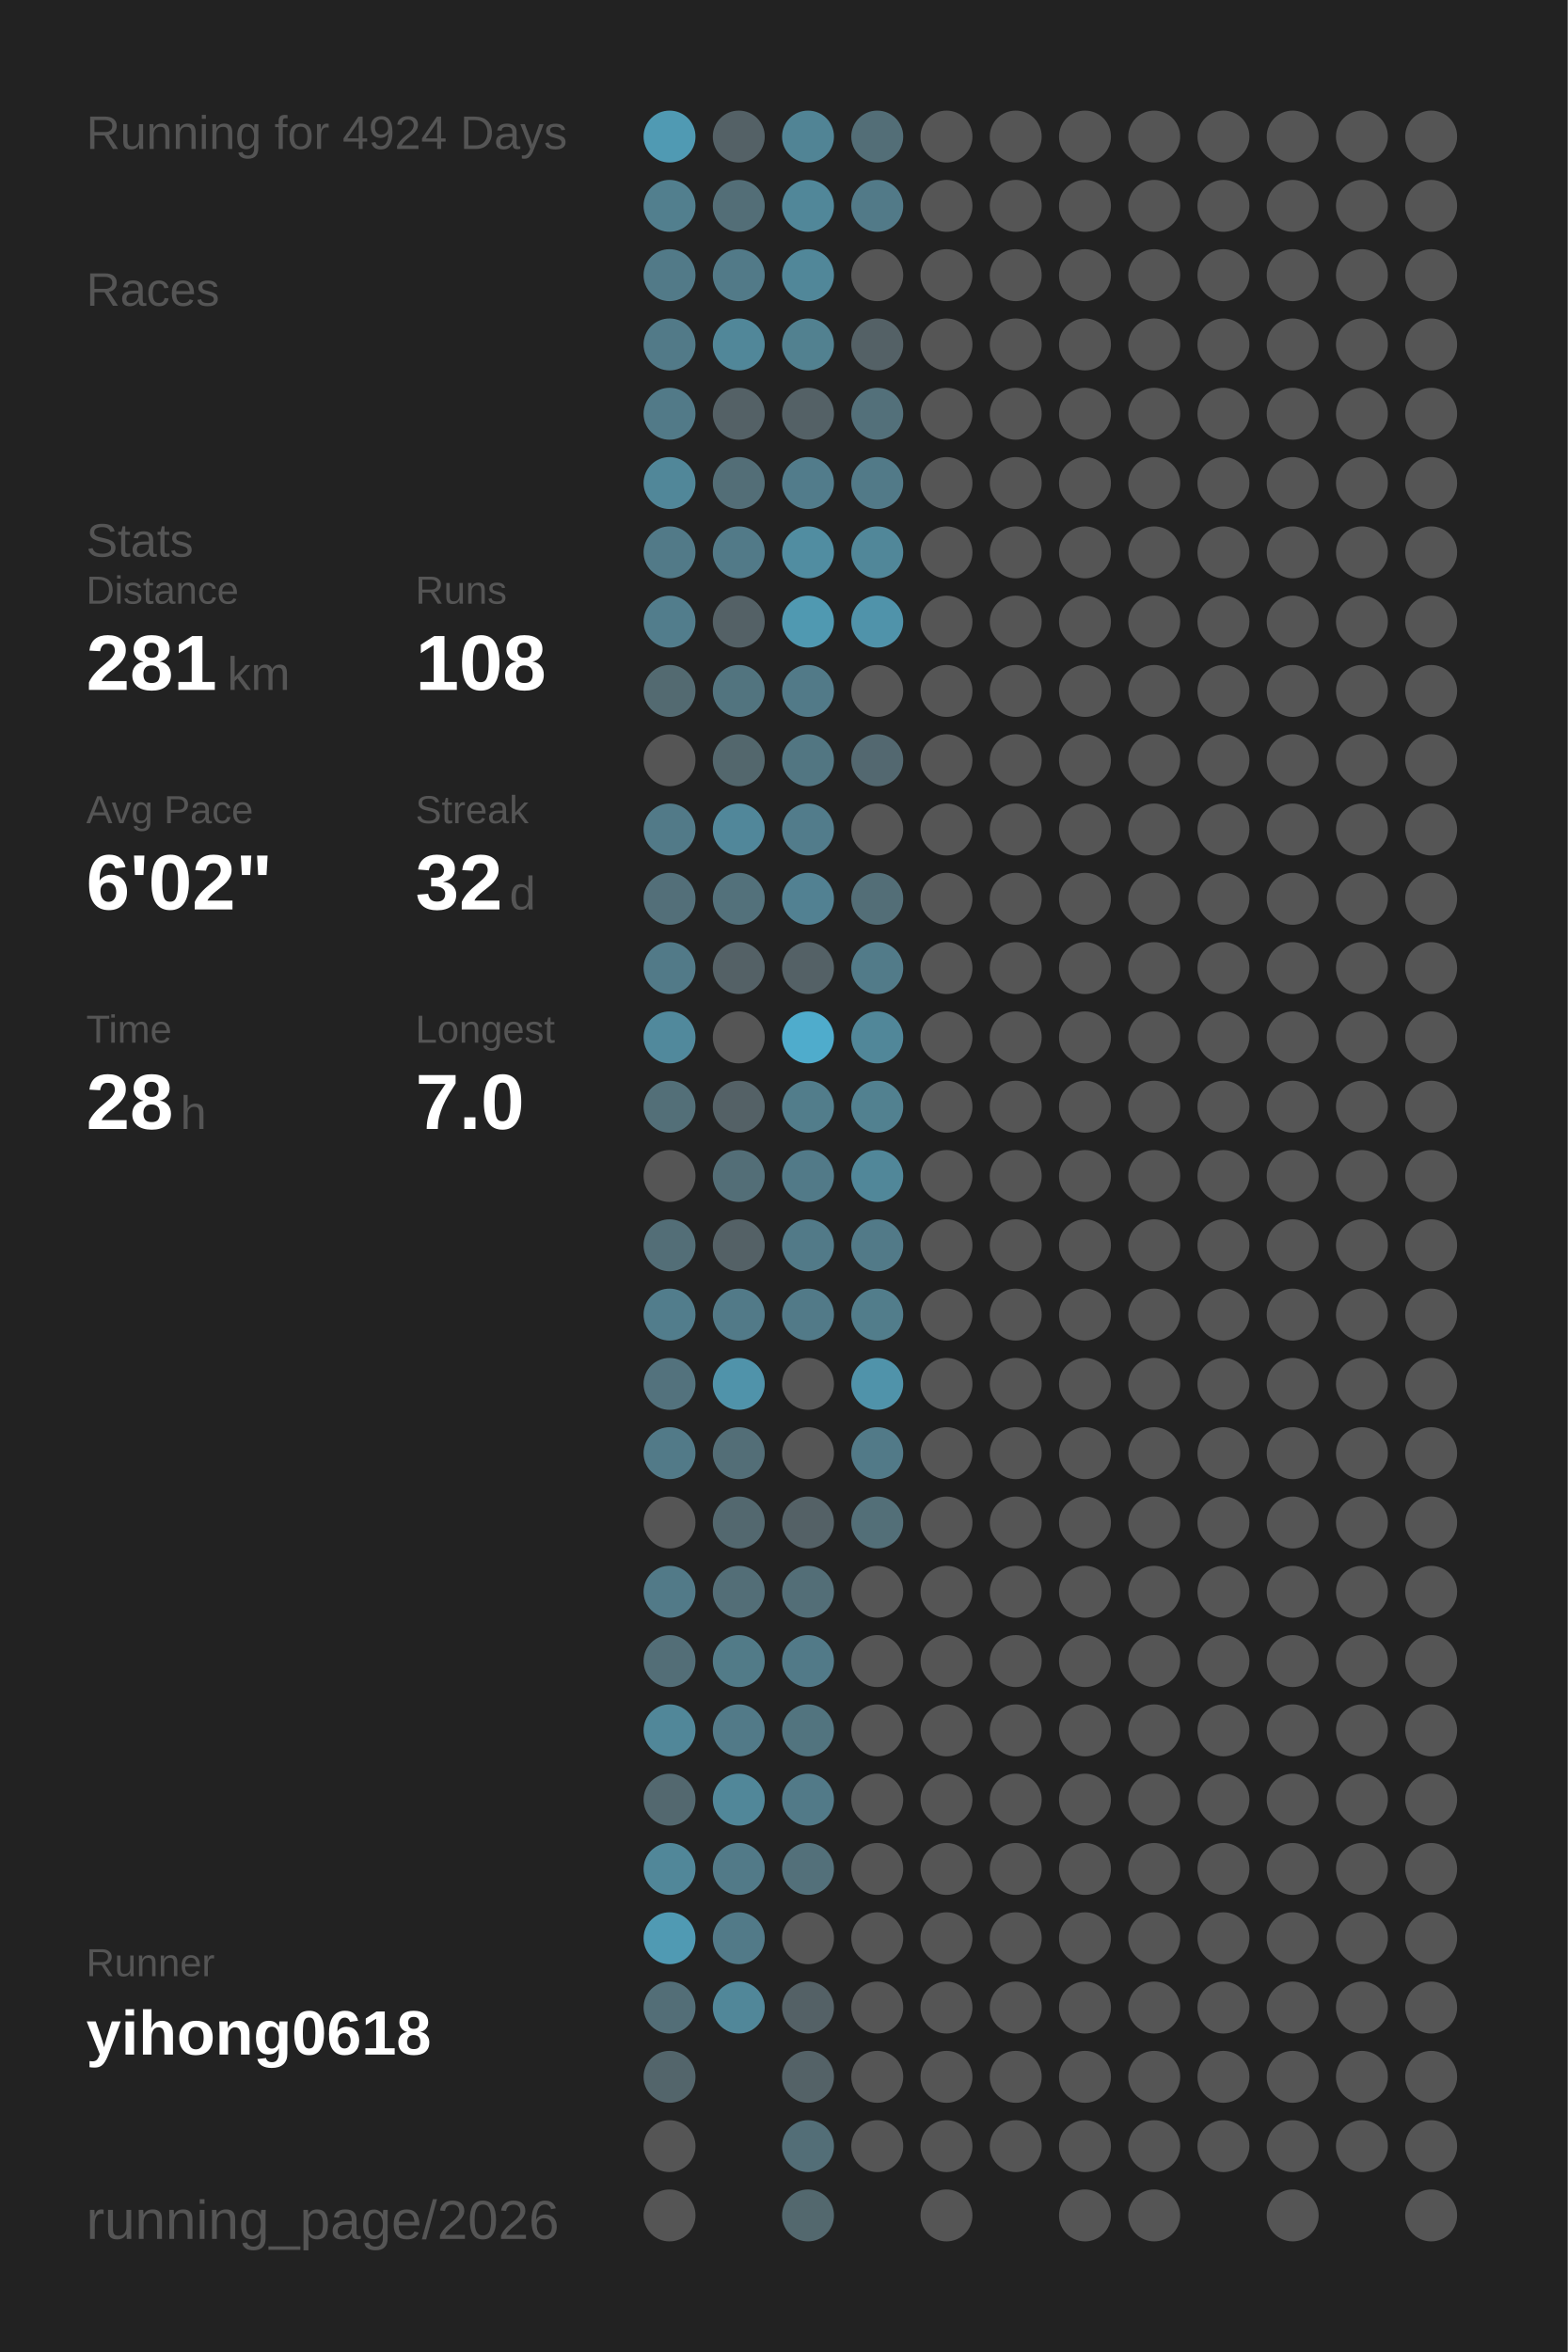
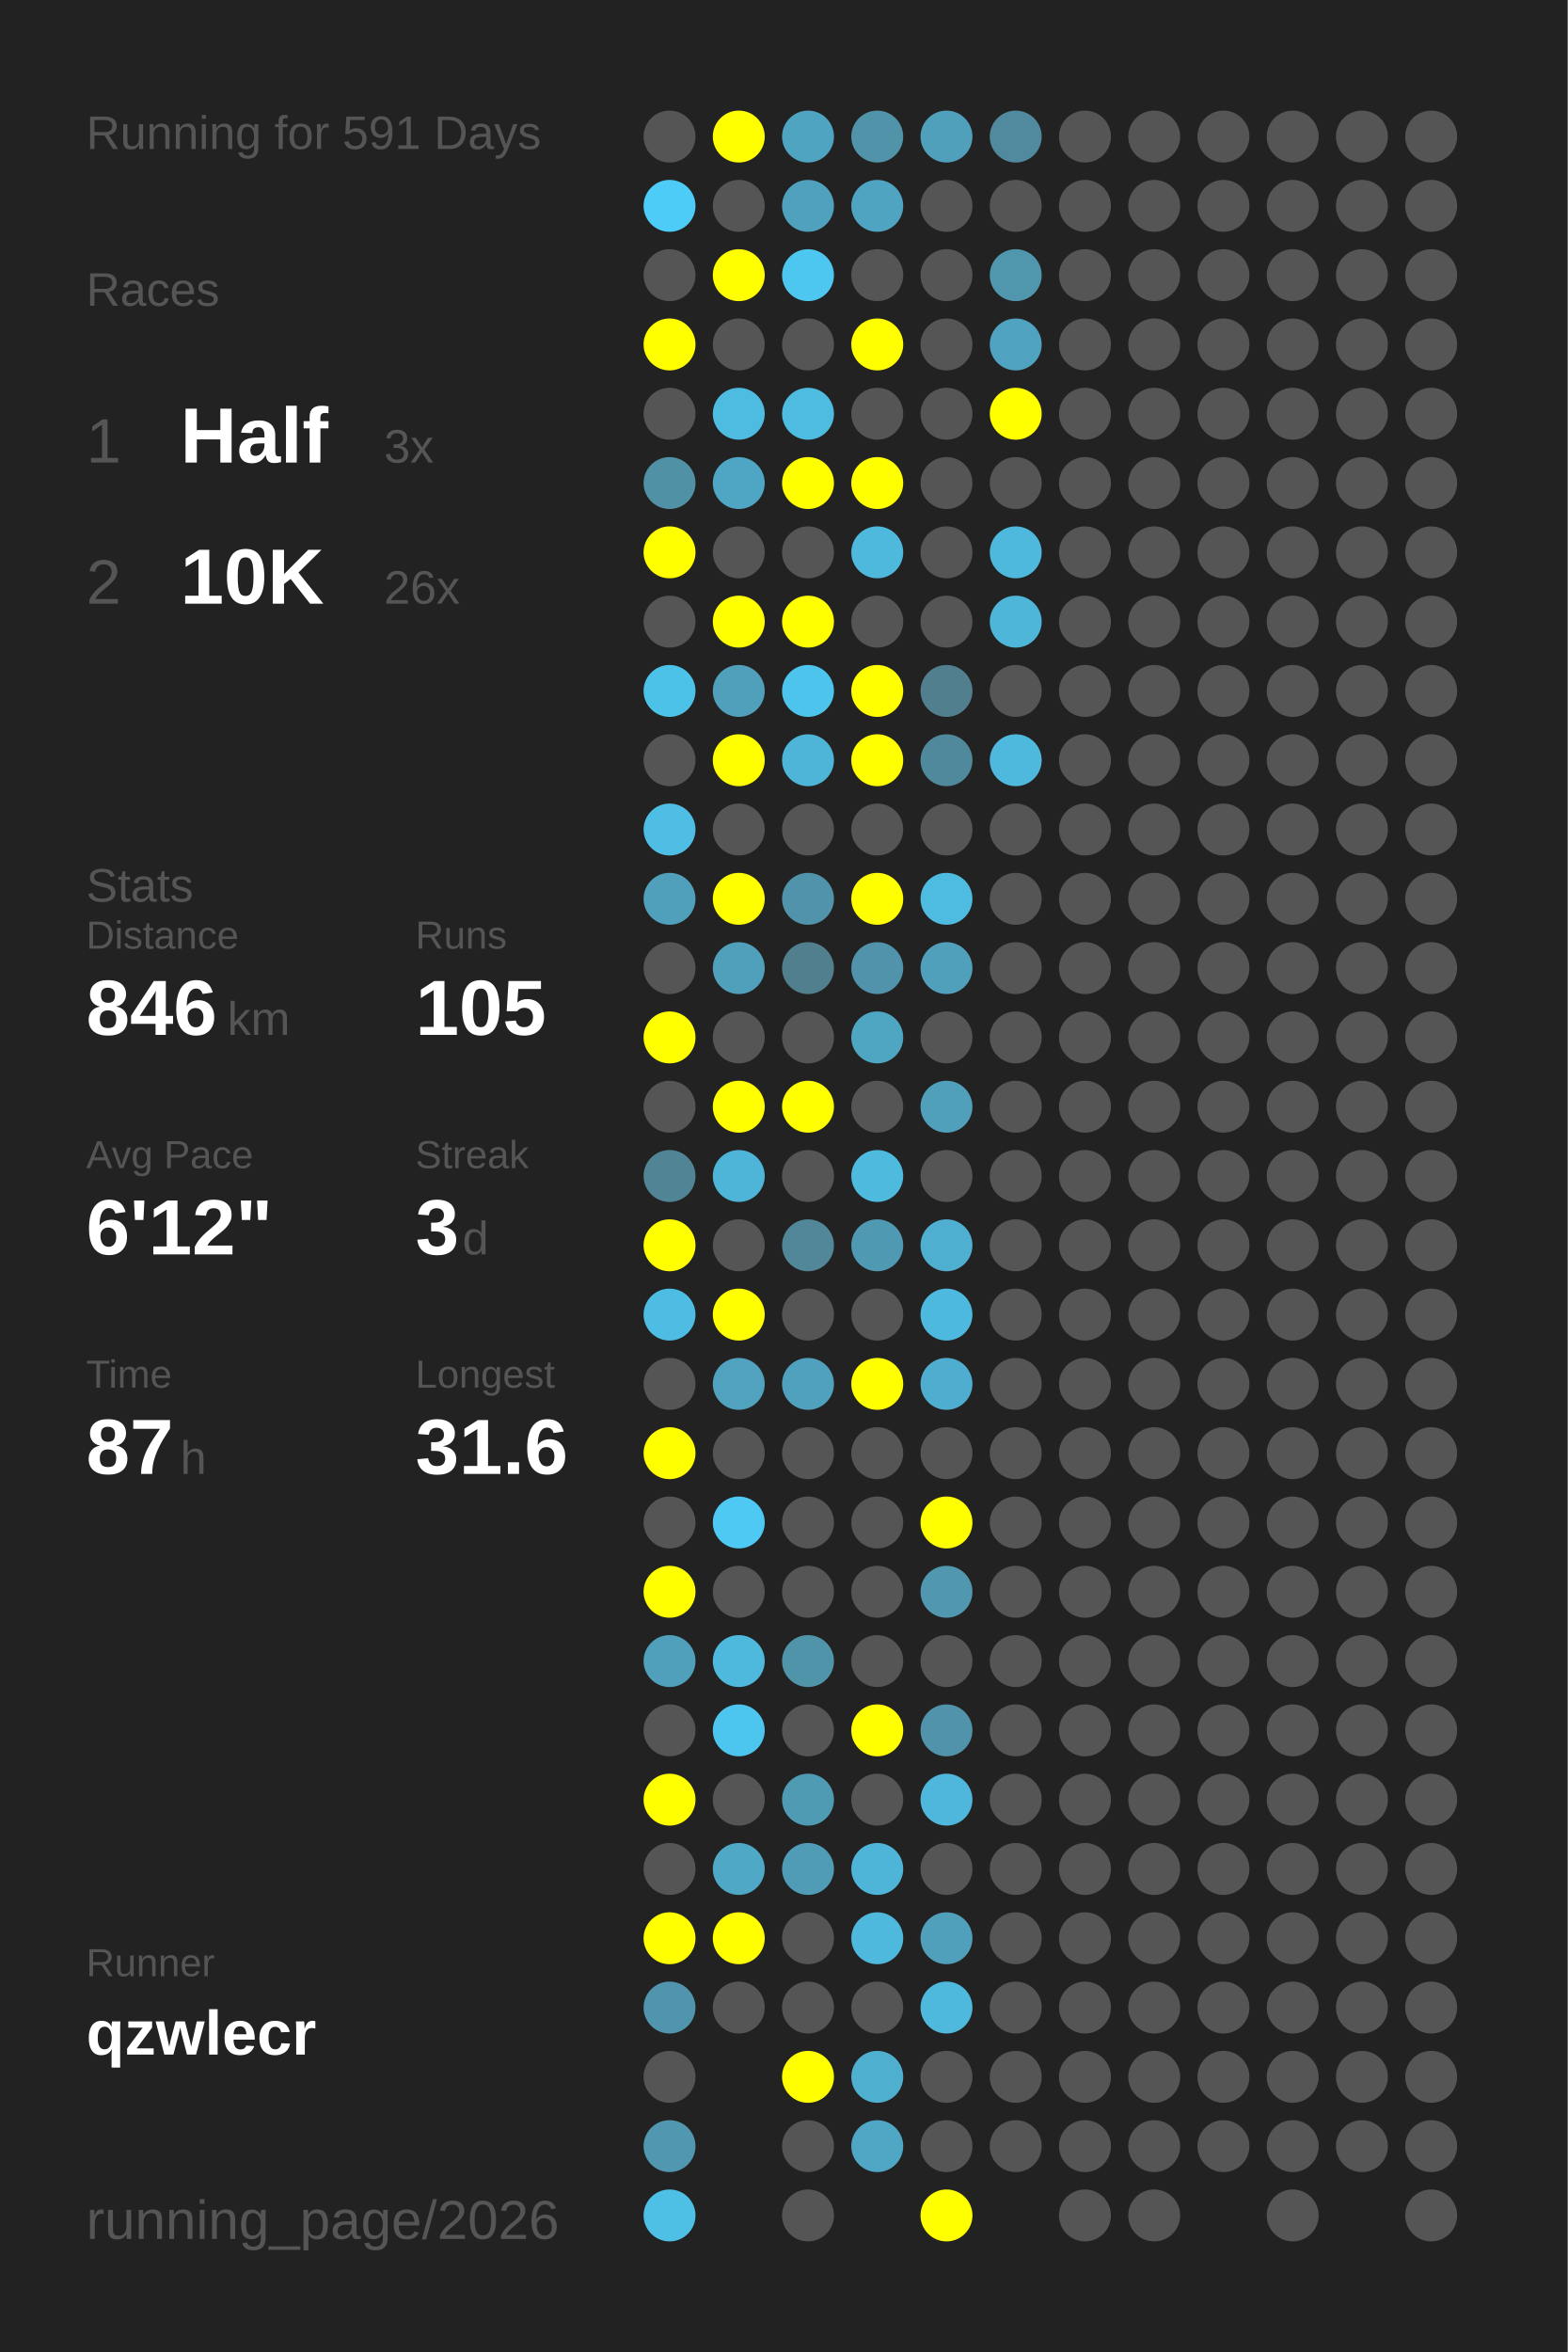
<svg xmlns="http://www.w3.org/2000/svg" baseProfile="full" height="300mm" version="1.1" viewBox="0,0,200,300" width="200mm">
  <defs />
  <rect fill="#222222" height="300" width="200" x="0" y="0" />
-   <text fill="#555555" style="font-size:6px; font-family:Arial;" x="11" y="19">Running for 4924 Days</text>
+   <text fill="#555555" style="font-size:6px; font-family:Arial;" x="11" y="19">Running for 591 Days</text>
  <text fill="#555555" style="font-size:6px; font-family:Arial;" x="11" y="39">Races</text>
-   <text fill="#555555" style="font-size:6px; font-family:Arial;" x="11" y="71">Stats</text>
-   <text fill="#555555" style="font-size:5px; font-family:Arial;" x="11" y="77">Distance</text>
-   <text fill="#FFFFFF" style="font-size:10px; font-family:Arial; font-weight:bold;" x="11" y="88">281</text>
-   <text fill="#555555" style="font-size:6px; font-family:Arial;" x="29" y="88">km</text>
-   <text fill="#555555" style="font-size:5px; font-family:Arial;" x="53" y="77">Runs</text>
-   <text fill="#FFFFFF" style="font-size:10px; font-family:Arial; font-weight:bold;" x="53" y="88">108</text>
-   <text fill="#555555" style="font-size:5px; font-family:Arial;" x="11" y="105">Avg Pace</text>
-   <text fill="#FFFFFF" style="font-size:10px; font-family:Arial; font-weight:bold;" x="11" y="116">6'02"</text>
-   <text fill="#555555" style="font-size:5px; font-family:Arial;" x="53" y="105">Streak</text>
-   <text fill="#FFFFFF" style="font-size:10px; font-family:Arial; font-weight:bold;" x="53" y="116">32</text>
-   <text fill="#555555" style="font-size:6px; font-family:Arial;" x="65" y="116">d</text>
-   <text fill="#555555" style="font-size:5px; font-family:Arial;" x="11" y="133">Time</text>
-   <text fill="#FFFFFF" style="font-size:10px; font-family:Arial; font-weight:bold;" x="11" y="144">28</text>
-   <text fill="#555555" style="font-size:6px; font-family:Arial;" x="23" y="144">h</text>
-   <text fill="#555555" style="font-size:5px; font-family:Arial;" x="53" y="133">Longest</text>
-   <text fill="#FFFFFF" style="font-size:10px; font-family:Arial; font-weight:bold;" x="53" y="144">7.0</text>
+   <text fill="#555555" style="font-size:8px; font-family:Arial;" x="11" y="59">1</text>
+   <text fill="#FFFFFF" style="font-size:10px; font-family:Arial; font-weight:bold;" x="23" y="59">Half</text>
+   <text fill="#555555" style="font-size:6px; font-family:Arial;" x="49" y="59">3x</text>
+   <text fill="#555555" style="font-size:8px; font-family:Arial;" x="11" y="77">2</text>
+   <text fill="#FFFFFF" style="font-size:10px; font-family:Arial; font-weight:bold;" x="23" y="77">10K</text>
+   <text fill="#555555" style="font-size:6px; font-family:Arial;" x="49" y="77">26x</text>
+   <text fill="#555555" style="font-size:6px; font-family:Arial;" x="11" y="115">Stats</text>
+   <text fill="#555555" style="font-size:5px; font-family:Arial;" x="11" y="121">Distance</text>
+   <text fill="#FFFFFF" style="font-size:10px; font-family:Arial; font-weight:bold;" x="11" y="132">846</text>
+   <text fill="#555555" style="font-size:6px; font-family:Arial;" x="29" y="132">km</text>
+   <text fill="#555555" style="font-size:5px; font-family:Arial;" x="53" y="121">Runs</text>
+   <text fill="#FFFFFF" style="font-size:10px; font-family:Arial; font-weight:bold;" x="53" y="132">105</text>
+   <text fill="#555555" style="font-size:5px; font-family:Arial;" x="11" y="149">Avg Pace</text>
+   <text fill="#FFFFFF" style="font-size:10px; font-family:Arial; font-weight:bold;" x="11" y="160">6'12"</text>
+   <text fill="#555555" style="font-size:5px; font-family:Arial;" x="53" y="149">Streak</text>
+   <text fill="#FFFFFF" style="font-size:10px; font-family:Arial; font-weight:bold;" x="53" y="160">3</text>
+   <text fill="#555555" style="font-size:6px; font-family:Arial;" x="59" y="160">d</text>
+   <text fill="#555555" style="font-size:5px; font-family:Arial;" x="11" y="177">Time</text>
+   <text fill="#FFFFFF" style="font-size:10px; font-family:Arial; font-weight:bold;" x="11" y="188">87</text>
+   <text fill="#555555" style="font-size:6px; font-family:Arial;" x="23" y="188">h</text>
+   <text fill="#555555" style="font-size:5px; font-family:Arial;" x="53" y="177">Longest</text>
+   <text fill="#FFFFFF" style="font-size:10px; font-family:Arial; font-weight:bold;" x="53" y="188">31.6</text>
  <text fill="#555555" style="font-size:5px; font-family:Arial;" x="11" y="252.065">Runner</text>
-   <text fill="#FFFFFF" style="font-size:8px; font-family:Arial; font-weight:bold;" x="11" y="262.065">yihong0618</text>
+   <text fill="#FFFFFF" style="font-size:8px; font-family:Arial; font-weight:bold;" x="11" y="262.065">qzwlecr</text>
  <text fill="#555555" style="font-size:7px; font-family:Arial;" x="11" y="285.581">running_page/2026</text>
-   <circle cx="85.417" cy="17.419" fill="#509ab3" r="3.312" />
-   <circle cx="85.417" cy="26.258" fill="#527f8e" r="3.312" />
-   <circle cx="85.417" cy="35.097" fill="#527a88" r="3.312" />
-   <circle cx="85.417" cy="43.935" fill="#527a88" r="3.312" />
-   <circle cx="85.417" cy="52.774" fill="#527a88" r="3.312" />
-   <circle cx="85.417" cy="61.613" fill="#518799" r="3.312" />
-   <circle cx="85.417" cy="70.452" fill="#527a88" r="3.312" />
-   <circle cx="85.417" cy="79.29" fill="#527d8c" r="3.312" />
-   <circle cx="85.417" cy="88.129" fill="#536a71" r="3.312" />
+   <circle cx="85.417" cy="17.419" fill="#555555" r="3.312" />
+   <circle cx="85.417" cy="26.258" fill="#4dccf7" r="3.312" />
+   <circle cx="85.417" cy="35.097" fill="#555555" r="3.312" />
+   <circle cx="85.417" cy="43.935" fill="#FFFF00" r="3.312" />
+   <circle cx="85.417" cy="52.774" fill="#555555" r="3.312" />
+   <circle cx="85.417" cy="61.613" fill="#5191a6" r="3.312" />
+   <circle cx="85.417" cy="70.452" fill="#FFFF00" r="3.312" />
+   <circle cx="85.417" cy="79.29" fill="#555555" r="3.312" />
+   <circle cx="85.417" cy="88.129" fill="#4dc2e9" r="3.312" />
  <circle cx="85.417" cy="96.968" fill="#555555" r="3.312" />
-   <circle cx="85.417" cy="105.806" fill="#527a88" r="3.312" />
-   <circle cx="85.417" cy="114.645" fill="#536f79" r="3.312" />
-   <circle cx="85.417" cy="123.484" fill="#527a88" r="3.312" />
-   <circle cx="85.417" cy="132.323" fill="#51899c" r="3.312" />
-   <circle cx="85.417" cy="141.161" fill="#536f78" r="3.312" />
-   <circle cx="85.417" cy="150" fill="#555555" r="3.312" />
-   <circle cx="85.417" cy="158.839" fill="#536e77" r="3.312" />
-   <circle cx="85.417" cy="167.677" fill="#527d8c" r="3.312" />
-   <circle cx="85.417" cy="176.516" fill="#53727d" r="3.312" />
-   <circle cx="85.417" cy="185.355" fill="#527a88" r="3.312" />
+   <circle cx="85.417" cy="105.806" fill="#4ebee4" r="3.312" />
+   <circle cx="85.417" cy="114.645" fill="#50a0bb" r="3.312" />
+   <circle cx="85.417" cy="123.484" fill="#555555" r="3.312" />
+   <circle cx="85.417" cy="132.323" fill="#FFFF00" r="3.312" />
+   <circle cx="85.417" cy="141.161" fill="#555555" r="3.312" />
+   <circle cx="85.417" cy="150" fill="#518596" r="3.312" />
+   <circle cx="85.417" cy="158.839" fill="#FFFF00" r="3.312" />
+   <circle cx="85.417" cy="167.677" fill="#4ebde3" r="3.312" />
+   <circle cx="85.417" cy="176.516" fill="#555555" r="3.312" />
+   <circle cx="85.417" cy="185.355" fill="#FFFF00" r="3.312" />
  <circle cx="85.417" cy="194.194" fill="#555555" r="3.312" />
-   <circle cx="85.417" cy="203.032" fill="#527a88" r="3.312" />
-   <circle cx="85.417" cy="211.871" fill="#536e77" r="3.312" />
-   <circle cx="85.417" cy="220.71" fill="#518799" r="3.312" />
-   <circle cx="85.417" cy="229.548" fill="#53686f" r="3.312" />
-   <circle cx="85.417" cy="238.387" fill="#518799" r="3.312" />
-   <circle cx="85.417" cy="247.226" fill="#509ab3" r="3.312" />
-   <circle cx="85.417" cy="256.065" fill="#536e77" r="3.312" />
-   <circle cx="85.417" cy="264.903" fill="#53656b" r="3.312" />
-   <circle cx="85.417" cy="273.742" fill="#555555" r="3.312" />
-   <circle cx="85.417" cy="282.581" fill="#555555" r="3.312" />
-   <circle cx="94.25" cy="17.419" fill="#546166" r="3.312" />
-   <circle cx="94.25" cy="26.258" fill="#536e77" r="3.312" />
-   <circle cx="94.25" cy="35.097" fill="#527a88" r="3.312" />
-   <circle cx="94.25" cy="43.935" fill="#518799" r="3.312" />
-   <circle cx="94.25" cy="52.774" fill="#546166" r="3.312" />
-   <circle cx="94.25" cy="61.613" fill="#536e77" r="3.312" />
-   <circle cx="94.25" cy="70.452" fill="#527a88" r="3.312" />
-   <circle cx="94.25" cy="79.29" fill="#546166" r="3.312" />
-   <circle cx="94.25" cy="88.129" fill="#52747f" r="3.312" />
-   <circle cx="94.25" cy="96.968" fill="#53676d" r="3.312" />
-   <circle cx="94.25" cy="105.806" fill="#51879a" r="3.312" />
-   <circle cx="94.25" cy="114.645" fill="#53717b" r="3.312" />
-   <circle cx="94.25" cy="123.484" fill="#546166" r="3.312" />
+   <circle cx="85.417" cy="203.032" fill="#FFFF00" r="3.312" />
+   <circle cx="85.417" cy="211.871" fill="#50a0bb" r="3.312" />
+   <circle cx="85.417" cy="220.71" fill="#555555" r="3.312" />
+   <circle cx="85.417" cy="229.548" fill="#FFFF00" r="3.312" />
+   <circle cx="85.417" cy="238.387" fill="#555555" r="3.312" />
+   <circle cx="85.417" cy="247.226" fill="#FFFF00" r="3.312" />
+   <circle cx="85.417" cy="256.065" fill="#5095ad" r="3.312" />
+   <circle cx="85.417" cy="264.903" fill="#555555" r="3.312" />
+   <circle cx="85.417" cy="273.742" fill="#5097af" r="3.312" />
+   <circle cx="85.417" cy="282.581" fill="#4ec0e6" r="3.312" />
+   <circle cx="94.25" cy="17.419" fill="#FFFF00" r="3.312" />
+   <circle cx="94.25" cy="26.258" fill="#555555" r="3.312" />
+   <circle cx="94.25" cy="35.097" fill="#FFFF00" r="3.312" />
+   <circle cx="94.25" cy="43.935" fill="#555555" r="3.312" />
+   <circle cx="94.25" cy="52.774" fill="#4ebce1" r="3.312" />
+   <circle cx="94.25" cy="61.613" fill="#4fa6c4" r="3.312" />
+   <circle cx="94.25" cy="70.452" fill="#555555" r="3.312" />
+   <circle cx="94.25" cy="79.29" fill="#FFFF00" r="3.312" />
+   <circle cx="94.25" cy="88.129" fill="#50a0bb" r="3.312" />
+   <circle cx="94.25" cy="96.968" fill="#FFFF00" r="3.312" />
+   <circle cx="94.25" cy="105.806" fill="#555555" r="3.312" />
+   <circle cx="94.25" cy="114.645" fill="#FFFF00" r="3.312" />
+   <circle cx="94.25" cy="123.484" fill="#50a0bb" r="3.312" />
  <circle cx="94.25" cy="132.323" fill="#555555" r="3.312" />
-   <circle cx="94.25" cy="141.161" fill="#546166" r="3.312" />
-   <circle cx="94.25" cy="150" fill="#536e77" r="3.312" />
-   <circle cx="94.25" cy="158.839" fill="#546166" r="3.312" />
-   <circle cx="94.25" cy="167.677" fill="#527a88" r="3.312" />
-   <circle cx="94.25" cy="176.516" fill="#5093aa" r="3.312" />
-   <circle cx="94.25" cy="185.355" fill="#536e77" r="3.312" />
-   <circle cx="94.25" cy="194.194" fill="#53686f" r="3.312" />
-   <circle cx="94.25" cy="203.032" fill="#536e77" r="3.312" />
-   <circle cx="94.25" cy="211.871" fill="#527b88" r="3.312" />
-   <circle cx="94.25" cy="220.71" fill="#527a88" r="3.312" />
-   <circle cx="94.25" cy="229.548" fill="#518799" r="3.312" />
-   <circle cx="94.25" cy="238.387" fill="#527a88" r="3.312" />
-   <circle cx="94.25" cy="247.226" fill="#527a88" r="3.312" />
-   <circle cx="94.25" cy="256.065" fill="#518799" r="3.312" />
-   <circle cx="103.083" cy="17.419" fill="#518495" r="3.312" />
-   <circle cx="103.083" cy="26.258" fill="#518799" r="3.312" />
-   <circle cx="103.083" cy="35.097" fill="#518799" r="3.312" />
-   <circle cx="103.083" cy="43.935" fill="#528190" r="3.312" />
-   <circle cx="103.083" cy="52.774" fill="#546166" r="3.312" />
-   <circle cx="103.083" cy="61.613" fill="#527c8b" r="3.312" />
-   <circle cx="103.083" cy="70.452" fill="#518da1" r="3.312" />
-   <circle cx="103.083" cy="79.29" fill="#5099b1" r="3.312" />
-   <circle cx="103.083" cy="88.129" fill="#527a88" r="3.312" />
-   <circle cx="103.083" cy="96.968" fill="#527682" r="3.312" />
-   <circle cx="103.083" cy="105.806" fill="#527c8b" r="3.312" />
-   <circle cx="103.083" cy="114.645" fill="#528192" r="3.312" />
-   <circle cx="103.083" cy="123.484" fill="#546166" r="3.312" />
-   <circle cx="103.083" cy="132.323" fill="#4faccc" r="3.312" />
-   <circle cx="103.083" cy="141.161" fill="#527d8b" r="3.312" />
-   <circle cx="103.083" cy="150" fill="#527a88" r="3.312" />
-   <circle cx="103.083" cy="158.839" fill="#527a88" r="3.312" />
-   <circle cx="103.083" cy="167.677" fill="#527a88" r="3.312" />
-   <circle cx="103.083" cy="176.516" fill="#555555" r="3.312" />
+   <circle cx="94.25" cy="141.161" fill="#FFFF00" r="3.312" />
+   <circle cx="94.25" cy="150" fill="#4eb5d8" r="3.312" />
+   <circle cx="94.25" cy="158.839" fill="#555555" r="3.312" />
+   <circle cx="94.25" cy="167.677" fill="#FFFF00" r="3.312" />
+   <circle cx="94.25" cy="176.516" fill="#50a2be" r="3.312" />
+   <circle cx="94.25" cy="185.355" fill="#555555" r="3.312" />
+   <circle cx="94.25" cy="194.194" fill="#4dc9f3" r="3.312" />
+   <circle cx="94.25" cy="203.032" fill="#555555" r="3.312" />
+   <circle cx="94.25" cy="211.871" fill="#4eb9dd" r="3.312" />
+   <circle cx="94.25" cy="220.71" fill="#4dc6ef" r="3.312" />
+   <circle cx="94.25" cy="229.548" fill="#555555" r="3.312" />
+   <circle cx="94.25" cy="238.387" fill="#4fa8c6" r="3.312" />
+   <circle cx="94.25" cy="247.226" fill="#FFFF00" r="3.312" />
+   <circle cx="94.25" cy="256.065" fill="#555555" r="3.312" />
+   <circle cx="103.083" cy="17.419" fill="#4fa4c1" r="3.312" />
+   <circle cx="103.083" cy="26.258" fill="#50a1bd" r="3.312" />
+   <circle cx="103.083" cy="35.097" fill="#4dc7f0" r="3.312" />
+   <circle cx="103.083" cy="43.935" fill="#555555" r="3.312" />
+   <circle cx="103.083" cy="52.774" fill="#4ebce1" r="3.312" />
+   <circle cx="103.083" cy="61.613" fill="#FFFF00" r="3.312" />
+   <circle cx="103.083" cy="70.452" fill="#555555" r="3.312" />
+   <circle cx="103.083" cy="79.29" fill="#FFFF00" r="3.312" />
+   <circle cx="103.083" cy="88.129" fill="#4dc4ec" r="3.312" />
+   <circle cx="103.083" cy="96.968" fill="#4eb5d8" r="3.312" />
+   <circle cx="103.083" cy="105.806" fill="#555555" r="3.312" />
+   <circle cx="103.083" cy="114.645" fill="#5093aa" r="3.312" />
+   <circle cx="103.083" cy="123.484" fill="#527f8e" r="3.312" />
+   <circle cx="103.083" cy="132.323" fill="#555555" r="3.312" />
+   <circle cx="103.083" cy="141.161" fill="#FFFF00" r="3.312" />
+   <circle cx="103.083" cy="150" fill="#555555" r="3.312" />
+   <circle cx="103.083" cy="158.839" fill="#518799" r="3.312" />
+   <circle cx="103.083" cy="167.677" fill="#555555" r="3.312" />
+   <circle cx="103.083" cy="176.516" fill="#50a1bd" r="3.312" />
  <circle cx="103.083" cy="185.355" fill="#555555" r="3.312" />
-   <circle cx="103.083" cy="194.194" fill="#546166" r="3.312" />
-   <circle cx="103.083" cy="203.032" fill="#536e77" r="3.312" />
-   <circle cx="103.083" cy="211.871" fill="#527a88" r="3.312" />
-   <circle cx="103.083" cy="220.71" fill="#52747f" r="3.312" />
-   <circle cx="103.083" cy="229.548" fill="#527a88" r="3.312" />
-   <circle cx="103.083" cy="238.387" fill="#53707a" r="3.312" />
+   <circle cx="103.083" cy="194.194" fill="#555555" r="3.312" />
+   <circle cx="103.083" cy="203.032" fill="#555555" r="3.312" />
+   <circle cx="103.083" cy="211.871" fill="#5094aa" r="3.312" />
+   <circle cx="103.083" cy="220.71" fill="#555555" r="3.312" />
+   <circle cx="103.083" cy="229.548" fill="#509bb4" r="3.312" />
+   <circle cx="103.083" cy="238.387" fill="#509cb6" r="3.312" />
  <circle cx="103.083" cy="247.226" fill="#555555" r="3.312" />
-   <circle cx="103.083" cy="256.065" fill="#546166" r="3.312" />
-   <circle cx="103.083" cy="264.903" fill="#546267" r="3.312" />
-   <circle cx="103.083" cy="273.742" fill="#536e77" r="3.312" />
-   <circle cx="103.083" cy="282.581" fill="#53686e" r="3.312" />
-   <circle cx="111.917" cy="17.419" fill="#536e77" r="3.312" />
-   <circle cx="111.917" cy="26.258" fill="#527a88" r="3.312" />
+   <circle cx="103.083" cy="256.065" fill="#555555" r="3.312" />
+   <circle cx="103.083" cy="264.903" fill="#FFFF00" r="3.312" />
+   <circle cx="103.083" cy="273.742" fill="#555555" r="3.312" />
+   <circle cx="103.083" cy="282.581" fill="#555555" r="3.312" />
+   <circle cx="111.917" cy="17.419" fill="#5193a9" r="3.312" />
+   <circle cx="111.917" cy="26.258" fill="#4fa4c1" r="3.312" />
  <circle cx="111.917" cy="35.097" fill="#555555" r="3.312" />
-   <circle cx="111.917" cy="43.935" fill="#546166" r="3.312" />
-   <circle cx="111.917" cy="52.774" fill="#53707a" r="3.312" />
-   <circle cx="111.917" cy="61.613" fill="#527a88" r="3.312" />
-   <circle cx="111.917" cy="70.452" fill="#518799" r="3.312" />
-   <circle cx="111.917" cy="79.29" fill="#5093aa" r="3.312" />
-   <circle cx="111.917" cy="88.129" fill="#555555" r="3.312" />
-   <circle cx="111.917" cy="96.968" fill="#536870" r="3.312" />
+   <circle cx="111.917" cy="43.935" fill="#FFFF00" r="3.312" />
+   <circle cx="111.917" cy="52.774" fill="#555555" r="3.312" />
+   <circle cx="111.917" cy="61.613" fill="#FFFF00" r="3.312" />
+   <circle cx="111.917" cy="70.452" fill="#4eb9dd" r="3.312" />
+   <circle cx="111.917" cy="79.29" fill="#555555" r="3.312" />
+   <circle cx="111.917" cy="88.129" fill="#FFFF00" r="3.312" />
+   <circle cx="111.917" cy="96.968" fill="#FFFF00" r="3.312" />
  <circle cx="111.917" cy="105.806" fill="#555555" r="3.312" />
-   <circle cx="111.917" cy="114.645" fill="#536e77" r="3.312" />
-   <circle cx="111.917" cy="123.484" fill="#527b89" r="3.312" />
-   <circle cx="111.917" cy="132.323" fill="#518799" r="3.312" />
-   <circle cx="111.917" cy="141.161" fill="#528190" r="3.312" />
-   <circle cx="111.917" cy="150" fill="#518799" r="3.312" />
-   <circle cx="111.917" cy="158.839" fill="#527a88" r="3.312" />
-   <circle cx="111.917" cy="167.677" fill="#527d8b" r="3.312" />
-   <circle cx="111.917" cy="176.516" fill="#5093aa" r="3.312" />
-   <circle cx="111.917" cy="185.355" fill="#527a88" r="3.312" />
-   <circle cx="111.917" cy="194.194" fill="#536f78" r="3.312" />
+   <circle cx="111.917" cy="114.645" fill="#FFFF00" r="3.312" />
+   <circle cx="111.917" cy="123.484" fill="#5093aa" r="3.312" />
+   <circle cx="111.917" cy="132.323" fill="#4fa6c3" r="3.312" />
+   <circle cx="111.917" cy="141.161" fill="#555555" r="3.312" />
+   <circle cx="111.917" cy="150" fill="#4ebade" r="3.312" />
+   <circle cx="111.917" cy="158.839" fill="#5099b2" r="3.312" />
+   <circle cx="111.917" cy="167.677" fill="#555555" r="3.312" />
+   <circle cx="111.917" cy="176.516" fill="#FFFF00" r="3.312" />
+   <circle cx="111.917" cy="185.355" fill="#555555" r="3.312" />
+   <circle cx="111.917" cy="194.194" fill="#555555" r="3.312" />
  <circle cx="111.917" cy="203.032" fill="#555555" r="3.312" />
  <circle cx="111.917" cy="211.871" fill="#555555" r="3.312" />
-   <circle cx="111.917" cy="220.71" fill="#555555" r="3.312" />
+   <circle cx="111.917" cy="220.71" fill="#FFFF00" r="3.312" />
  <circle cx="111.917" cy="229.548" fill="#555555" r="3.312" />
-   <circle cx="111.917" cy="238.387" fill="#555555" r="3.312" />
-   <circle cx="111.917" cy="247.226" fill="#555555" r="3.312" />
+   <circle cx="111.917" cy="238.387" fill="#4eb5d8" r="3.312" />
+   <circle cx="111.917" cy="247.226" fill="#4eb9dd" r="3.312" />
  <circle cx="111.917" cy="256.065" fill="#555555" r="3.312" />
-   <circle cx="111.917" cy="264.903" fill="#555555" r="3.312" />
-   <circle cx="111.917" cy="273.742" fill="#555555" r="3.312" />
-   <circle cx="120.75" cy="17.419" fill="#555555" r="3.312" />
+   <circle cx="111.917" cy="264.903" fill="#4fafcf" r="3.312" />
+   <circle cx="111.917" cy="273.742" fill="#4fa7c5" r="3.312" />
+   <circle cx="120.75" cy="17.419" fill="#50a0bb" r="3.312" />
  <circle cx="120.75" cy="26.258" fill="#555555" r="3.312" />
  <circle cx="120.75" cy="35.097" fill="#555555" r="3.312" />
  <circle cx="120.75" cy="43.935" fill="#555555" r="3.312" />
  <circle cx="120.75" cy="52.774" fill="#555555" r="3.312" />
  <circle cx="120.75" cy="61.613" fill="#555555" r="3.312" />
  <circle cx="120.75" cy="70.452" fill="#555555" r="3.312" />
  <circle cx="120.75" cy="79.29" fill="#555555" r="3.312" />
-   <circle cx="120.75" cy="88.129" fill="#555555" r="3.312" />
-   <circle cx="120.75" cy="96.968" fill="#555555" r="3.312" />
+   <circle cx="120.75" cy="88.129" fill="#527f8e" r="3.312" />
+   <circle cx="120.75" cy="96.968" fill="#51899c" r="3.312" />
  <circle cx="120.75" cy="105.806" fill="#555555" r="3.312" />
-   <circle cx="120.75" cy="114.645" fill="#555555" r="3.312" />
-   <circle cx="120.75" cy="123.484" fill="#555555" r="3.312" />
+   <circle cx="120.75" cy="114.645" fill="#4ebbe0" r="3.312" />
+   <circle cx="120.75" cy="123.484" fill="#50a0bb" r="3.312" />
  <circle cx="120.75" cy="132.323" fill="#555555" r="3.312" />
-   <circle cx="120.75" cy="141.161" fill="#555555" r="3.312" />
+   <circle cx="120.75" cy="141.161" fill="#50a0bb" r="3.312" />
  <circle cx="120.75" cy="150" fill="#555555" r="3.312" />
-   <circle cx="120.75" cy="158.839" fill="#555555" r="3.312" />
-   <circle cx="120.75" cy="167.677" fill="#555555" r="3.312" />
-   <circle cx="120.75" cy="176.516" fill="#555555" r="3.312" />
+   <circle cx="120.75" cy="158.839" fill="#4fafd0" r="3.312" />
+   <circle cx="120.75" cy="167.677" fill="#4eb9de" r="3.312" />
+   <circle cx="120.75" cy="176.516" fill="#4faecf" r="3.312" />
  <circle cx="120.75" cy="185.355" fill="#555555" r="3.312" />
-   <circle cx="120.75" cy="194.194" fill="#555555" r="3.312" />
-   <circle cx="120.75" cy="203.032" fill="#555555" r="3.312" />
+   <circle cx="120.75" cy="194.194" fill="#FFFF00" r="3.312" />
+   <circle cx="120.75" cy="203.032" fill="#5097af" r="3.312" />
  <circle cx="120.75" cy="211.871" fill="#555555" r="3.312" />
-   <circle cx="120.75" cy="220.71" fill="#555555" r="3.312" />
-   <circle cx="120.75" cy="229.548" fill="#555555" r="3.312" />
+   <circle cx="120.75" cy="220.71" fill="#5193aa" r="3.312" />
+   <circle cx="120.75" cy="229.548" fill="#4eb7db" r="3.312" />
  <circle cx="120.75" cy="238.387" fill="#555555" r="3.312" />
-   <circle cx="120.75" cy="247.226" fill="#555555" r="3.312" />
-   <circle cx="120.75" cy="256.065" fill="#555555" r="3.312" />
+   <circle cx="120.75" cy="247.226" fill="#50a0bb" r="3.312" />
+   <circle cx="120.75" cy="256.065" fill="#4eb9dd" r="3.312" />
  <circle cx="120.75" cy="264.903" fill="#555555" r="3.312" />
  <circle cx="120.75" cy="273.742" fill="#555555" r="3.312" />
-   <circle cx="120.75" cy="282.581" fill="#555555" r="3.312" />
-   <circle cx="129.583" cy="17.419" fill="#555555" r="3.312" />
+   <circle cx="120.75" cy="282.581" fill="#FFFF00" r="3.312" />
+   <circle cx="129.583" cy="17.419" fill="#518a9e" r="3.312" />
  <circle cx="129.583" cy="26.258" fill="#555555" r="3.312" />
-   <circle cx="129.583" cy="35.097" fill="#555555" r="3.312" />
-   <circle cx="129.583" cy="43.935" fill="#555555" r="3.312" />
-   <circle cx="129.583" cy="52.774" fill="#555555" r="3.312" />
+   <circle cx="129.583" cy="35.097" fill="#5097ae" r="3.312" />
+   <circle cx="129.583" cy="43.935" fill="#4fa3c0" r="3.312" />
+   <circle cx="129.583" cy="52.774" fill="#FFFF00" r="3.312" />
  <circle cx="129.583" cy="61.613" fill="#555555" r="3.312" />
-   <circle cx="129.583" cy="70.452" fill="#555555" r="3.312" />
-   <circle cx="129.583" cy="79.29" fill="#555555" r="3.312" />
+   <circle cx="129.583" cy="70.452" fill="#4eb9dd" r="3.312" />
+   <circle cx="129.583" cy="79.29" fill="#4eb6d9" r="3.312" />
  <circle cx="129.583" cy="88.129" fill="#555555" r="3.312" />
-   <circle cx="129.583" cy="96.968" fill="#555555" r="3.312" />
+   <circle cx="129.583" cy="96.968" fill="#4eb9dd" r="3.312" />
  <circle cx="129.583" cy="105.806" fill="#555555" r="3.312" />
  <circle cx="129.583" cy="114.645" fill="#555555" r="3.312" />
  <circle cx="129.583" cy="123.484" fill="#555555" r="3.312" />
  <circle cx="129.583" cy="132.323" fill="#555555" r="3.312" />
  <circle cx="129.583" cy="141.161" fill="#555555" r="3.312" />
  <circle cx="129.583" cy="150" fill="#555555" r="3.312" />
  <circle cx="129.583" cy="158.839" fill="#555555" r="3.312" />
  <circle cx="129.583" cy="167.677" fill="#555555" r="3.312" />
  <circle cx="129.583" cy="176.516" fill="#555555" r="3.312" />
  <circle cx="129.583" cy="185.355" fill="#555555" r="3.312" />
  <circle cx="129.583" cy="194.194" fill="#555555" r="3.312" />
  <circle cx="129.583" cy="203.032" fill="#555555" r="3.312" />
  <circle cx="129.583" cy="211.871" fill="#555555" r="3.312" />
  <circle cx="129.583" cy="220.71" fill="#555555" r="3.312" />
  <circle cx="129.583" cy="229.548" fill="#555555" r="3.312" />
  <circle cx="129.583" cy="238.387" fill="#555555" r="3.312" />
  <circle cx="129.583" cy="247.226" fill="#555555" r="3.312" />
  <circle cx="129.583" cy="256.065" fill="#555555" r="3.312" />
  <circle cx="129.583" cy="264.903" fill="#555555" r="3.312" />
  <circle cx="129.583" cy="273.742" fill="#555555" r="3.312" />
  <circle cx="138.417" cy="17.419" fill="#555555" r="3.312" />
  <circle cx="138.417" cy="26.258" fill="#555555" r="3.312" />
  <circle cx="138.417" cy="35.097" fill="#555555" r="3.312" />
  <circle cx="138.417" cy="43.935" fill="#555555" r="3.312" />
  <circle cx="138.417" cy="52.774" fill="#555555" r="3.312" />
  <circle cx="138.417" cy="61.613" fill="#555555" r="3.312" />
  <circle cx="138.417" cy="70.452" fill="#555555" r="3.312" />
  <circle cx="138.417" cy="79.29" fill="#555555" r="3.312" />
  <circle cx="138.417" cy="88.129" fill="#555555" r="3.312" />
  <circle cx="138.417" cy="96.968" fill="#555555" r="3.312" />
  <circle cx="138.417" cy="105.806" fill="#555555" r="3.312" />
  <circle cx="138.417" cy="114.645" fill="#555555" r="3.312" />
  <circle cx="138.417" cy="123.484" fill="#555555" r="3.312" />
  <circle cx="138.417" cy="132.323" fill="#555555" r="3.312" />
  <circle cx="138.417" cy="141.161" fill="#555555" r="3.312" />
  <circle cx="138.417" cy="150" fill="#555555" r="3.312" />
  <circle cx="138.417" cy="158.839" fill="#555555" r="3.312" />
  <circle cx="138.417" cy="167.677" fill="#555555" r="3.312" />
  <circle cx="138.417" cy="176.516" fill="#555555" r="3.312" />
  <circle cx="138.417" cy="185.355" fill="#555555" r="3.312" />
  <circle cx="138.417" cy="194.194" fill="#555555" r="3.312" />
  <circle cx="138.417" cy="203.032" fill="#555555" r="3.312" />
  <circle cx="138.417" cy="211.871" fill="#555555" r="3.312" />
  <circle cx="138.417" cy="220.71" fill="#555555" r="3.312" />
  <circle cx="138.417" cy="229.548" fill="#555555" r="3.312" />
  <circle cx="138.417" cy="238.387" fill="#555555" r="3.312" />
  <circle cx="138.417" cy="247.226" fill="#555555" r="3.312" />
  <circle cx="138.417" cy="256.065" fill="#555555" r="3.312" />
  <circle cx="138.417" cy="264.903" fill="#555555" r="3.312" />
  <circle cx="138.417" cy="273.742" fill="#555555" r="3.312" />
  <circle cx="138.417" cy="282.581" fill="#555555" r="3.312" />
  <circle cx="147.25" cy="17.419" fill="#555555" r="3.312" />
  <circle cx="147.25" cy="26.258" fill="#555555" r="3.312" />
  <circle cx="147.25" cy="35.097" fill="#555555" r="3.312" />
  <circle cx="147.25" cy="43.935" fill="#555555" r="3.312" />
  <circle cx="147.25" cy="52.774" fill="#555555" r="3.312" />
  <circle cx="147.25" cy="61.613" fill="#555555" r="3.312" />
  <circle cx="147.25" cy="70.452" fill="#555555" r="3.312" />
  <circle cx="147.25" cy="79.29" fill="#555555" r="3.312" />
  <circle cx="147.25" cy="88.129" fill="#555555" r="3.312" />
  <circle cx="147.25" cy="96.968" fill="#555555" r="3.312" />
  <circle cx="147.25" cy="105.806" fill="#555555" r="3.312" />
  <circle cx="147.25" cy="114.645" fill="#555555" r="3.312" />
  <circle cx="147.25" cy="123.484" fill="#555555" r="3.312" />
  <circle cx="147.25" cy="132.323" fill="#555555" r="3.312" />
  <circle cx="147.25" cy="141.161" fill="#555555" r="3.312" />
  <circle cx="147.25" cy="150" fill="#555555" r="3.312" />
  <circle cx="147.25" cy="158.839" fill="#555555" r="3.312" />
  <circle cx="147.25" cy="167.677" fill="#555555" r="3.312" />
  <circle cx="147.25" cy="176.516" fill="#555555" r="3.312" />
  <circle cx="147.25" cy="185.355" fill="#555555" r="3.312" />
  <circle cx="147.25" cy="194.194" fill="#555555" r="3.312" />
  <circle cx="147.25" cy="203.032" fill="#555555" r="3.312" />
  <circle cx="147.25" cy="211.871" fill="#555555" r="3.312" />
  <circle cx="147.25" cy="220.71" fill="#555555" r="3.312" />
  <circle cx="147.25" cy="229.548" fill="#555555" r="3.312" />
  <circle cx="147.25" cy="238.387" fill="#555555" r="3.312" />
  <circle cx="147.25" cy="247.226" fill="#555555" r="3.312" />
  <circle cx="147.25" cy="256.065" fill="#555555" r="3.312" />
  <circle cx="147.25" cy="264.903" fill="#555555" r="3.312" />
  <circle cx="147.25" cy="273.742" fill="#555555" r="3.312" />
  <circle cx="147.25" cy="282.581" fill="#555555" r="3.312" />
  <circle cx="156.083" cy="17.419" fill="#555555" r="3.312" />
  <circle cx="156.083" cy="26.258" fill="#555555" r="3.312" />
  <circle cx="156.083" cy="35.097" fill="#555555" r="3.312" />
  <circle cx="156.083" cy="43.935" fill="#555555" r="3.312" />
  <circle cx="156.083" cy="52.774" fill="#555555" r="3.312" />
  <circle cx="156.083" cy="61.613" fill="#555555" r="3.312" />
  <circle cx="156.083" cy="70.452" fill="#555555" r="3.312" />
  <circle cx="156.083" cy="79.29" fill="#555555" r="3.312" />
  <circle cx="156.083" cy="88.129" fill="#555555" r="3.312" />
  <circle cx="156.083" cy="96.968" fill="#555555" r="3.312" />
  <circle cx="156.083" cy="105.806" fill="#555555" r="3.312" />
  <circle cx="156.083" cy="114.645" fill="#555555" r="3.312" />
  <circle cx="156.083" cy="123.484" fill="#555555" r="3.312" />
  <circle cx="156.083" cy="132.323" fill="#555555" r="3.312" />
  <circle cx="156.083" cy="141.161" fill="#555555" r="3.312" />
  <circle cx="156.083" cy="150" fill="#555555" r="3.312" />
  <circle cx="156.083" cy="158.839" fill="#555555" r="3.312" />
  <circle cx="156.083" cy="167.677" fill="#555555" r="3.312" />
  <circle cx="156.083" cy="176.516" fill="#555555" r="3.312" />
  <circle cx="156.083" cy="185.355" fill="#555555" r="3.312" />
  <circle cx="156.083" cy="194.194" fill="#555555" r="3.312" />
  <circle cx="156.083" cy="203.032" fill="#555555" r="3.312" />
  <circle cx="156.083" cy="211.871" fill="#555555" r="3.312" />
  <circle cx="156.083" cy="220.71" fill="#555555" r="3.312" />
  <circle cx="156.083" cy="229.548" fill="#555555" r="3.312" />
  <circle cx="156.083" cy="238.387" fill="#555555" r="3.312" />
  <circle cx="156.083" cy="247.226" fill="#555555" r="3.312" />
  <circle cx="156.083" cy="256.065" fill="#555555" r="3.312" />
  <circle cx="156.083" cy="264.903" fill="#555555" r="3.312" />
  <circle cx="156.083" cy="273.742" fill="#555555" r="3.312" />
  <circle cx="164.917" cy="17.419" fill="#555555" r="3.312" />
  <circle cx="164.917" cy="26.258" fill="#555555" r="3.312" />
  <circle cx="164.917" cy="35.097" fill="#555555" r="3.312" />
  <circle cx="164.917" cy="43.935" fill="#555555" r="3.312" />
  <circle cx="164.917" cy="52.774" fill="#555555" r="3.312" />
  <circle cx="164.917" cy="61.613" fill="#555555" r="3.312" />
  <circle cx="164.917" cy="70.452" fill="#555555" r="3.312" />
  <circle cx="164.917" cy="79.29" fill="#555555" r="3.312" />
  <circle cx="164.917" cy="88.129" fill="#555555" r="3.312" />
  <circle cx="164.917" cy="96.968" fill="#555555" r="3.312" />
  <circle cx="164.917" cy="105.806" fill="#555555" r="3.312" />
  <circle cx="164.917" cy="114.645" fill="#555555" r="3.312" />
  <circle cx="164.917" cy="123.484" fill="#555555" r="3.312" />
  <circle cx="164.917" cy="132.323" fill="#555555" r="3.312" />
  <circle cx="164.917" cy="141.161" fill="#555555" r="3.312" />
  <circle cx="164.917" cy="150" fill="#555555" r="3.312" />
  <circle cx="164.917" cy="158.839" fill="#555555" r="3.312" />
  <circle cx="164.917" cy="167.677" fill="#555555" r="3.312" />
  <circle cx="164.917" cy="176.516" fill="#555555" r="3.312" />
  <circle cx="164.917" cy="185.355" fill="#555555" r="3.312" />
  <circle cx="164.917" cy="194.194" fill="#555555" r="3.312" />
  <circle cx="164.917" cy="203.032" fill="#555555" r="3.312" />
  <circle cx="164.917" cy="211.871" fill="#555555" r="3.312" />
  <circle cx="164.917" cy="220.71" fill="#555555" r="3.312" />
  <circle cx="164.917" cy="229.548" fill="#555555" r="3.312" />
  <circle cx="164.917" cy="238.387" fill="#555555" r="3.312" />
  <circle cx="164.917" cy="247.226" fill="#555555" r="3.312" />
  <circle cx="164.917" cy="256.065" fill="#555555" r="3.312" />
  <circle cx="164.917" cy="264.903" fill="#555555" r="3.312" />
  <circle cx="164.917" cy="273.742" fill="#555555" r="3.312" />
  <circle cx="164.917" cy="282.581" fill="#555555" r="3.312" />
  <circle cx="173.75" cy="17.419" fill="#555555" r="3.312" />
  <circle cx="173.75" cy="26.258" fill="#555555" r="3.312" />
  <circle cx="173.75" cy="35.097" fill="#555555" r="3.312" />
  <circle cx="173.75" cy="43.935" fill="#555555" r="3.312" />
  <circle cx="173.75" cy="52.774" fill="#555555" r="3.312" />
  <circle cx="173.75" cy="61.613" fill="#555555" r="3.312" />
  <circle cx="173.75" cy="70.452" fill="#555555" r="3.312" />
  <circle cx="173.75" cy="79.29" fill="#555555" r="3.312" />
  <circle cx="173.75" cy="88.129" fill="#555555" r="3.312" />
  <circle cx="173.75" cy="96.968" fill="#555555" r="3.312" />
  <circle cx="173.75" cy="105.806" fill="#555555" r="3.312" />
  <circle cx="173.75" cy="114.645" fill="#555555" r="3.312" />
  <circle cx="173.75" cy="123.484" fill="#555555" r="3.312" />
  <circle cx="173.75" cy="132.323" fill="#555555" r="3.312" />
  <circle cx="173.75" cy="141.161" fill="#555555" r="3.312" />
  <circle cx="173.75" cy="150" fill="#555555" r="3.312" />
  <circle cx="173.75" cy="158.839" fill="#555555" r="3.312" />
  <circle cx="173.75" cy="167.677" fill="#555555" r="3.312" />
  <circle cx="173.75" cy="176.516" fill="#555555" r="3.312" />
  <circle cx="173.75" cy="185.355" fill="#555555" r="3.312" />
  <circle cx="173.75" cy="194.194" fill="#555555" r="3.312" />
  <circle cx="173.75" cy="203.032" fill="#555555" r="3.312" />
  <circle cx="173.75" cy="211.871" fill="#555555" r="3.312" />
  <circle cx="173.75" cy="220.71" fill="#555555" r="3.312" />
  <circle cx="173.75" cy="229.548" fill="#555555" r="3.312" />
  <circle cx="173.75" cy="238.387" fill="#555555" r="3.312" />
  <circle cx="173.75" cy="247.226" fill="#555555" r="3.312" />
  <circle cx="173.75" cy="256.065" fill="#555555" r="3.312" />
  <circle cx="173.75" cy="264.903" fill="#555555" r="3.312" />
  <circle cx="173.75" cy="273.742" fill="#555555" r="3.312" />
  <circle cx="182.583" cy="17.419" fill="#555555" r="3.312" />
  <circle cx="182.583" cy="26.258" fill="#555555" r="3.312" />
  <circle cx="182.583" cy="35.097" fill="#555555" r="3.312" />
  <circle cx="182.583" cy="43.935" fill="#555555" r="3.312" />
  <circle cx="182.583" cy="52.774" fill="#555555" r="3.312" />
  <circle cx="182.583" cy="61.613" fill="#555555" r="3.312" />
  <circle cx="182.583" cy="70.452" fill="#555555" r="3.312" />
  <circle cx="182.583" cy="79.29" fill="#555555" r="3.312" />
  <circle cx="182.583" cy="88.129" fill="#555555" r="3.312" />
  <circle cx="182.583" cy="96.968" fill="#555555" r="3.312" />
  <circle cx="182.583" cy="105.806" fill="#555555" r="3.312" />
  <circle cx="182.583" cy="114.645" fill="#555555" r="3.312" />
  <circle cx="182.583" cy="123.484" fill="#555555" r="3.312" />
  <circle cx="182.583" cy="132.323" fill="#555555" r="3.312" />
  <circle cx="182.583" cy="141.161" fill="#555555" r="3.312" />
  <circle cx="182.583" cy="150" fill="#555555" r="3.312" />
  <circle cx="182.583" cy="158.839" fill="#555555" r="3.312" />
  <circle cx="182.583" cy="167.677" fill="#555555" r="3.312" />
  <circle cx="182.583" cy="176.516" fill="#555555" r="3.312" />
  <circle cx="182.583" cy="185.355" fill="#555555" r="3.312" />
  <circle cx="182.583" cy="194.194" fill="#555555" r="3.312" />
  <circle cx="182.583" cy="203.032" fill="#555555" r="3.312" />
  <circle cx="182.583" cy="211.871" fill="#555555" r="3.312" />
  <circle cx="182.583" cy="220.71" fill="#555555" r="3.312" />
  <circle cx="182.583" cy="229.548" fill="#555555" r="3.312" />
  <circle cx="182.583" cy="238.387" fill="#555555" r="3.312" />
  <circle cx="182.583" cy="247.226" fill="#555555" r="3.312" />
  <circle cx="182.583" cy="256.065" fill="#555555" r="3.312" />
  <circle cx="182.583" cy="264.903" fill="#555555" r="3.312" />
  <circle cx="182.583" cy="273.742" fill="#555555" r="3.312" />
  <circle cx="182.583" cy="282.581" fill="#555555" r="3.312" />
</svg>
